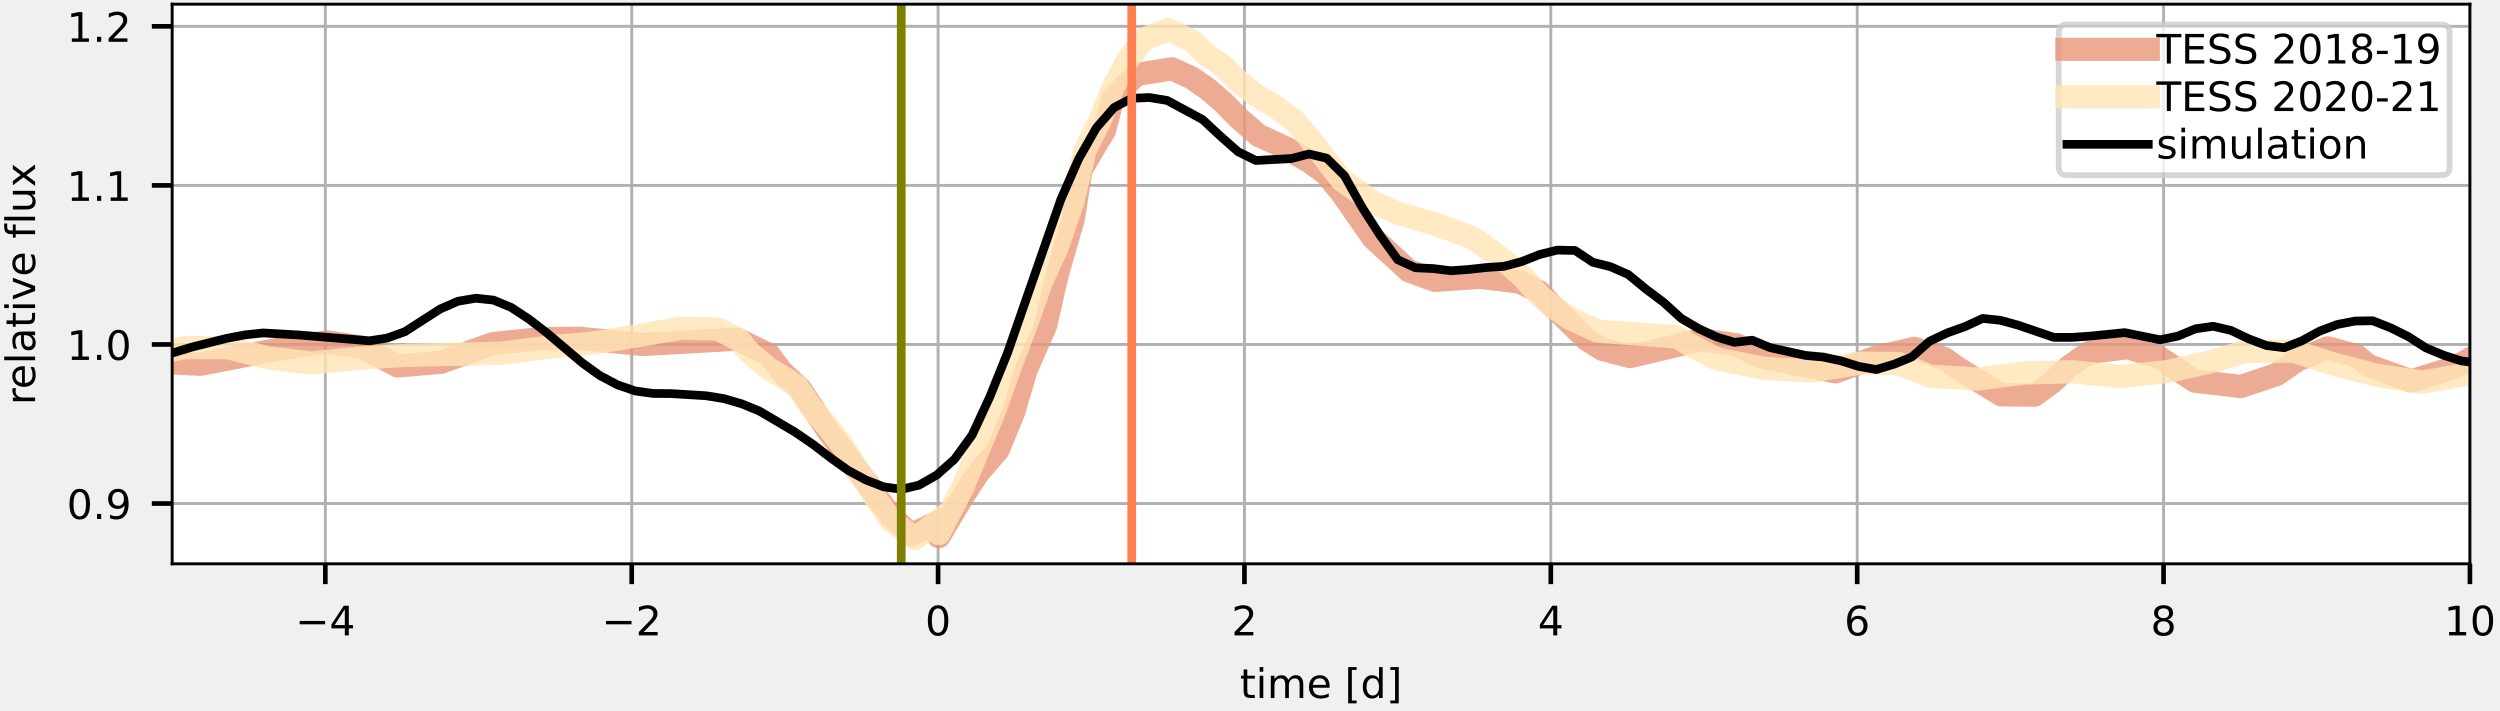
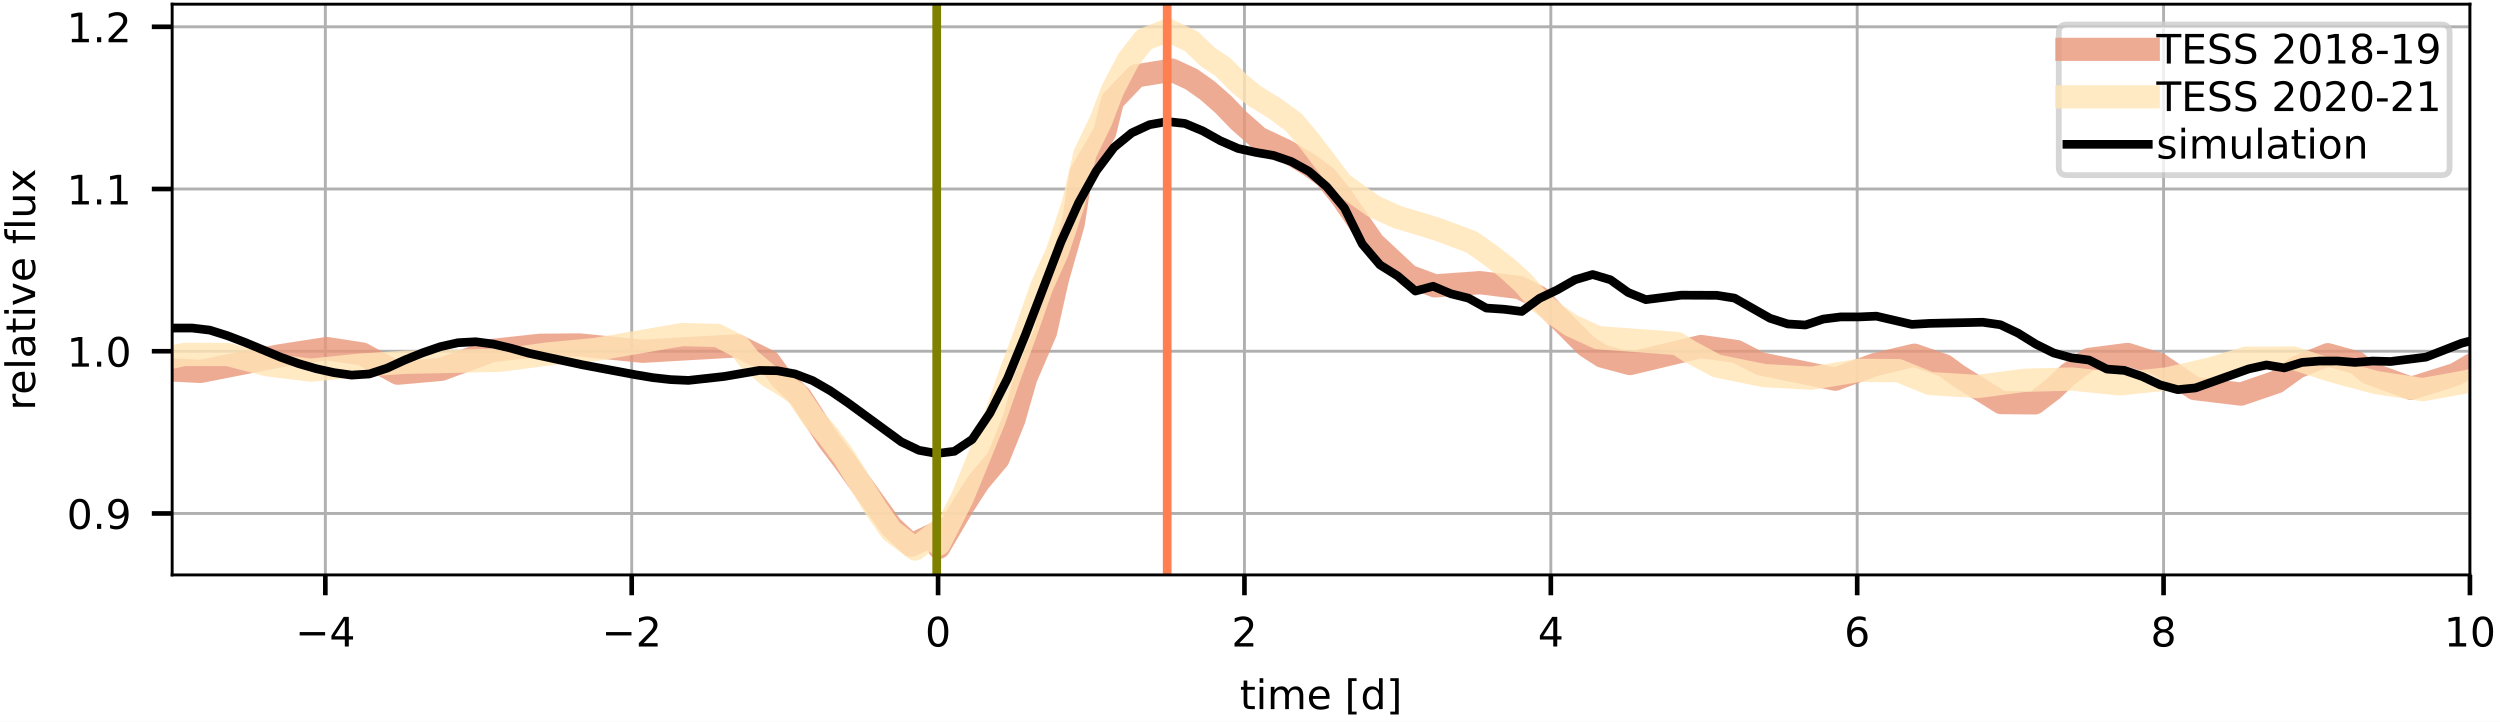
- <svg xmlns="http://www.w3.org/2000/svg" xmlns:xlink="http://www.w3.org/1999/xlink" width="430.234pt" height="122.296pt" viewBox="0 0 430.234 122.296" version="1.1">
+ <svg xmlns="http://www.w3.org/2000/svg" xmlns:xlink="http://www.w3.org/1999/xlink" width="430.234pt" height="124.21pt" viewBox="0 0 430.234 124.21" version="1.1">
  <defs>
    <style type="text/css">*{stroke-linejoin: round; stroke-linecap: butt}</style>
  </defs>
  <g id="figure_1">
    <g id="patch_1">
-       <path d="M 0 122.296  L 430.234 122.296  L 430.234 0  L 0 0  L 0 122.296  z " style="fill: none" />
+       <path d="M 0 124.21  L 430.234 124.21  L 430.234 0  L 0 0  z " style="fill: #ffffff" />
    </g>
    <g id="axes_1">
      <g id="patch_2">
-         <path d="M 29.627 97.027  L 425.06 97.027  L 425.06 0.72  L 29.627 0.72  z " style="fill: #ffffff" />
+         <path d="M 29.627 98.94  L 425.06 98.94  L 425.06 0.72  L 29.627 0.72  z " style="fill: #ffffff" />
      </g>
      <g id="matplotlib.axis_1">
        <g id="xtick_1">
          <g id="line2d_1">
-             <path d="M 55.989 97.027  L 55.989 0.72  " clip-path="url(#pa083cf93aa)" style="fill: none; stroke: #b0b0b0; stroke-width: 0.5; stroke-linecap: square" />
+             <path d="M 55.989 98.94  L 55.989 0.72  " clip-path="url(#pced0605ff4)" style="fill: none; stroke: #b0b0b0; stroke-width: 0.5; stroke-linecap: square" />
          </g>
          <g id="line2d_2">
            <defs>
-               <path id="m43f99564e6" d="M 0 0  L 0 3.5  " style="stroke: #000000; stroke-width: 0.8" />
-             </defs>
-             <g>
-               <use xlink:href="#m43f99564e6" x="55.989" y="97.027" style="stroke: #000000; stroke-width: 0.8" />
+               <path id="mf1e0aa4575" d="M 0 0  L 0 3.5  " style="stroke: #000000; stroke-width: 0.8" />
+             </defs>
+             <g>
+               <use xlink:href="#mf1e0aa4575" x="55.989" y="98.94" style="stroke: #000000; stroke-width: 0.8" />
            </g>
          </g>
          <g id="text_1">
-             <g transform="translate(50.82931 109.346) scale(0.07 -0.07)">
+             <g transform="translate(50.82931 111.2594) scale(0.07 -0.07)">
              <defs>
                <path id="DejaVuSans-2212" d="M 678 2272  L 4684 2272  L 4684 1741  L 678 1741  L 678 2272  z " transform="scale(0.015625)" />
                <path id="DejaVuSans-34" d="M 2419 4116  L 825 1625  L 2419 1625  L 2419 4116  z M 2253 4666  L 3047 4666  L 3047 1625  L 3713 1625  L 3713 1100  L 3047 1100  L 3047 0  L 2419 0  L 2419 1100  L 313 1100  L 313 1709  L 2253 4666  z " transform="scale(0.015625)" />
              </defs>
              <use xlink:href="#DejaVuSans-2212" />
              <use xlink:href="#DejaVuSans-34" x="83.789" />
            </g>
          </g>
        </g>
        <g id="xtick_2">
          <g id="line2d_3">
-             <path d="M 108.713 97.027  L 108.713 0.72  " clip-path="url(#pa083cf93aa)" style="fill: none; stroke: #b0b0b0; stroke-width: 0.5; stroke-linecap: square" />
+             <path d="M 108.713 98.94  L 108.713 0.72  " clip-path="url(#pced0605ff4)" style="fill: none; stroke: #b0b0b0; stroke-width: 0.5; stroke-linecap: square" />
          </g>
          <g id="line2d_4">
            <g>
-               <use xlink:href="#m43f99564e6" x="108.713" y="97.027" style="stroke: #000000; stroke-width: 0.8" />
+               <use xlink:href="#mf1e0aa4575" x="108.713" y="98.94" style="stroke: #000000; stroke-width: 0.8" />
            </g>
          </g>
          <g id="text_2">
-             <g transform="translate(103.5537 109.346) scale(0.07 -0.07)">
+             <g transform="translate(103.5537 111.2594) scale(0.07 -0.07)">
              <defs>
                <path id="DejaVuSans-32" d="M 1228 531  L 3431 531  L 3431 0  L 469 0  L 469 531  Q 828 903 1448 1529  Q 2069 2156 2228 2338  Q 2531 2678 2651 2914  Q 2772 3150 2772 3378  Q 2772 3750 2511 3984  Q 2250 4219 1831 4219  Q 1534 4219 1204 4116  Q 875 4013 500 3803  L 500 4441  Q 881 4594 1212 4672  Q 1544 4750 1819 4750  Q 2544 4750 2975 4387  Q 3406 4025 3406 3419  Q 3406 3131 3298 2873  Q 3191 2616 2906 2266  Q 2828 2175 2409 1742  Q 1991 1309 1228 531  z " transform="scale(0.015625)" />
              </defs>
              <use xlink:href="#DejaVuSans-2212" />
              <use xlink:href="#DejaVuSans-32" x="83.789" />
            </g>
          </g>
        </g>
        <g id="xtick_3">
          <g id="line2d_5">
-             <path d="M 161.438 97.027  L 161.438 0.72  " clip-path="url(#pa083cf93aa)" style="fill: none; stroke: #b0b0b0; stroke-width: 0.5; stroke-linecap: square" />
+             <path d="M 161.438 98.94  L 161.438 0.72  " clip-path="url(#pced0605ff4)" style="fill: none; stroke: #b0b0b0; stroke-width: 0.5; stroke-linecap: square" />
          </g>
          <g id="line2d_6">
            <g>
-               <use xlink:href="#m43f99564e6" x="161.438" y="97.027" style="stroke: #000000; stroke-width: 0.8" />
+               <use xlink:href="#mf1e0aa4575" x="161.438" y="98.94" style="stroke: #000000; stroke-width: 0.8" />
            </g>
          </g>
          <g id="text_3">
-             <g transform="translate(159.211 109.346) scale(0.07 -0.07)">
+             <g transform="translate(159.211 111.2594) scale(0.07 -0.07)">
              <defs>
                <path id="DejaVuSans-30" d="M 2034 4250  Q 1547 4250 1301 3770  Q 1056 3291 1056 2328  Q 1056 1369 1301 889  Q 1547 409 2034 409  Q 2525 409 2770 889  Q 3016 1369 3016 2328  Q 3016 3291 2770 3770  Q 2525 4250 2034 4250  z M 2034 4750  Q 2819 4750 3233 4129  Q 3647 3509 3647 2328  Q 3647 1150 3233 529  Q 2819 -91 2034 -91  Q 1250 -91 836 529  Q 422 1150 422 2328  Q 422 3509 836 4129  Q 1250 4750 2034 4750  z " transform="scale(0.015625)" />
              </defs>
              <use xlink:href="#DejaVuSans-30" />
            </g>
          </g>
        </g>
        <g id="xtick_4">
          <g id="line2d_7">
-             <path d="M 214.162 97.027  L 214.162 0.72  " clip-path="url(#pa083cf93aa)" style="fill: none; stroke: #b0b0b0; stroke-width: 0.5; stroke-linecap: square" />
+             <path d="M 214.162 98.94  L 214.162 0.72  " clip-path="url(#pced0605ff4)" style="fill: none; stroke: #b0b0b0; stroke-width: 0.5; stroke-linecap: square" />
          </g>
          <g id="line2d_8">
            <g>
-               <use xlink:href="#m43f99564e6" x="214.162" y="97.027" style="stroke: #000000; stroke-width: 0.8" />
+               <use xlink:href="#mf1e0aa4575" x="214.162" y="98.94" style="stroke: #000000; stroke-width: 0.8" />
            </g>
          </g>
          <g id="text_4">
-             <g transform="translate(211.9354 109.346) scale(0.07 -0.07)">
+             <g transform="translate(211.9354 111.2594) scale(0.07 -0.07)">
              <use xlink:href="#DejaVuSans-32" />
            </g>
          </g>
        </g>
        <g id="xtick_5">
          <g id="line2d_9">
-             <path d="M 266.887 97.027  L 266.887 0.72  " clip-path="url(#pa083cf93aa)" style="fill: none; stroke: #b0b0b0; stroke-width: 0.5; stroke-linecap: square" />
+             <path d="M 266.887 98.94  L 266.887 0.72  " clip-path="url(#pced0605ff4)" style="fill: none; stroke: #b0b0b0; stroke-width: 0.5; stroke-linecap: square" />
          </g>
          <g id="line2d_10">
            <g>
-               <use xlink:href="#m43f99564e6" x="266.887" y="97.027" style="stroke: #000000; stroke-width: 0.8" />
+               <use xlink:href="#mf1e0aa4575" x="266.887" y="98.94" style="stroke: #000000; stroke-width: 0.8" />
            </g>
          </g>
          <g id="text_5">
-             <g transform="translate(264.6598 109.346) scale(0.07 -0.07)">
+             <g transform="translate(264.6598 111.2594) scale(0.07 -0.07)">
              <use xlink:href="#DejaVuSans-34" />
            </g>
          </g>
        </g>
        <g id="xtick_6">
          <g id="line2d_11">
-             <path d="M 319.611 97.027  L 319.611 0.72  " clip-path="url(#pa083cf93aa)" style="fill: none; stroke: #b0b0b0; stroke-width: 0.5; stroke-linecap: square" />
+             <path d="M 319.611 98.94  L 319.611 0.72  " clip-path="url(#pced0605ff4)" style="fill: none; stroke: #b0b0b0; stroke-width: 0.5; stroke-linecap: square" />
          </g>
          <g id="line2d_12">
            <g>
-               <use xlink:href="#m43f99564e6" x="319.611" y="97.027" style="stroke: #000000; stroke-width: 0.8" />
+               <use xlink:href="#mf1e0aa4575" x="319.611" y="98.94" style="stroke: #000000; stroke-width: 0.8" />
            </g>
          </g>
          <g id="text_6">
-             <g transform="translate(317.3843 109.346) scale(0.07 -0.07)">
+             <g transform="translate(317.3843 111.2594) scale(0.07 -0.07)">
              <defs>
                <path id="DejaVuSans-36" d="M 2113 2584  Q 1688 2584 1439 2293  Q 1191 2003 1191 1497  Q 1191 994 1439 701  Q 1688 409 2113 409  Q 2538 409 2786 701  Q 3034 994 3034 1497  Q 3034 2003 2786 2293  Q 2538 2584 2113 2584  z M 3366 4563  L 3366 3988  Q 3128 4100 2886 4159  Q 2644 4219 2406 4219  Q 1781 4219 1451 3797  Q 1122 3375 1075 2522  Q 1259 2794 1537 2939  Q 1816 3084 2150 3084  Q 2853 3084 3261 2657  Q 3669 2231 3669 1497  Q 3669 778 3244 343  Q 2819 -91 2113 -91  Q 1303 -91 875 529  Q 447 1150 447 2328  Q 447 3434 972 4092  Q 1497 4750 2381 4750  Q 2619 4750 2861 4703  Q 3103 4656 3366 4563  z " transform="scale(0.015625)" />
              </defs>
              <use xlink:href="#DejaVuSans-36" />
            </g>
          </g>
        </g>
        <g id="xtick_7">
          <g id="line2d_13">
-             <path d="M 372.336 97.027  L 372.336 0.72  " clip-path="url(#pa083cf93aa)" style="fill: none; stroke: #b0b0b0; stroke-width: 0.5; stroke-linecap: square" />
+             <path d="M 372.336 98.94  L 372.336 0.72  " clip-path="url(#pced0605ff4)" style="fill: none; stroke: #b0b0b0; stroke-width: 0.5; stroke-linecap: square" />
          </g>
          <g id="line2d_14">
            <g>
-               <use xlink:href="#m43f99564e6" x="372.336" y="97.027" style="stroke: #000000; stroke-width: 0.8" />
+               <use xlink:href="#mf1e0aa4575" x="372.336" y="98.94" style="stroke: #000000; stroke-width: 0.8" />
            </g>
          </g>
          <g id="text_7">
-             <g transform="translate(370.1087 109.346) scale(0.07 -0.07)">
+             <g transform="translate(370.1087 111.2594) scale(0.07 -0.07)">
              <defs>
                <path id="DejaVuSans-38" d="M 2034 2216  Q 1584 2216 1326 1975  Q 1069 1734 1069 1313  Q 1069 891 1326 650  Q 1584 409 2034 409  Q 2484 409 2743 651  Q 3003 894 3003 1313  Q 3003 1734 2745 1975  Q 2488 2216 2034 2216  z M 1403 2484  Q 997 2584 770 2862  Q 544 3141 544 3541  Q 544 4100 942 4425  Q 1341 4750 2034 4750  Q 2731 4750 3128 4425  Q 3525 4100 3525 3541  Q 3525 3141 3298 2862  Q 3072 2584 2669 2484  Q 3125 2378 3379 2068  Q 3634 1759 3634 1313  Q 3634 634 3220 271  Q 2806 -91 2034 -91  Q 1263 -91 848 271  Q 434 634 434 1313  Q 434 1759 690 2068  Q 947 2378 1403 2484  z M 1172 3481  Q 1172 3119 1398 2916  Q 1625 2713 2034 2713  Q 2441 2713 2670 2916  Q 2900 3119 2900 3481  Q 2900 3844 2670 4047  Q 2441 4250 2034 4250  Q 1625 4250 1398 4047  Q 1172 3844 1172 3481  z " transform="scale(0.015625)" />
              </defs>
              <use xlink:href="#DejaVuSans-38" />
            </g>
          </g>
        </g>
        <g id="xtick_8">
          <g id="line2d_15">
-             <path d="M 425.06 97.027  L 425.06 0.72  " clip-path="url(#pa083cf93aa)" style="fill: none; stroke: #b0b0b0; stroke-width: 0.5; stroke-linecap: square" />
+             <path d="M 425.06 98.94  L 425.06 0.72  " clip-path="url(#pced0605ff4)" style="fill: none; stroke: #b0b0b0; stroke-width: 0.5; stroke-linecap: square" />
          </g>
          <g id="line2d_16">
            <g>
-               <use xlink:href="#m43f99564e6" x="425.06" y="97.027" style="stroke: #000000; stroke-width: 0.8" />
+               <use xlink:href="#mf1e0aa4575" x="425.06" y="98.94" style="stroke: #000000; stroke-width: 0.8" />
            </g>
          </g>
          <g id="text_8">
-             <g transform="translate(420.6062 109.346) scale(0.07 -0.07)">
+             <g transform="translate(420.6062 111.2594) scale(0.07 -0.07)">
              <defs>
                <path id="DejaVuSans-31" d="M 794 531  L 1825 531  L 1825 4091  L 703 3866  L 703 4441  L 1819 4666  L 2450 4666  L 2450 531  L 3481 531  L 3481 0  L 794 0  L 794 531  z " transform="scale(0.015625)" />
              </defs>
              <use xlink:href="#DejaVuSans-31" />
              <use xlink:href="#DejaVuSans-30" x="63.623" />
            </g>
          </g>
        </g>
        <g id="text_9">
-           <g transform="translate(213.3708 120.1207) scale(0.07 -0.07)">
+           <g transform="translate(213.3708 122.0341) scale(0.07 -0.07)">
            <defs>
              <path id="DejaVuSans-74" d="M 1172 4494  L 1172 3500  L 2356 3500  L 2356 3053  L 1172 3053  L 1172 1153  Q 1172 725 1289 603  Q 1406 481 1766 481  L 2356 481  L 2356 0  L 1766 0  Q 1100 0 847 248  Q 594 497 594 1153  L 594 3053  L 172 3053  L 172 3500  L 594 3500  L 594 4494  L 1172 4494  z " transform="scale(0.015625)" />
              <path id="DejaVuSans-69" d="M 603 3500  L 1178 3500  L 1178 0  L 603 0  L 603 3500  z M 603 4863  L 1178 4863  L 1178 4134  L 603 4134  L 603 4863  z " transform="scale(0.015625)" />
              <path id="DejaVuSans-6d" d="M 3328 2828  Q 3544 3216 3844 3400  Q 4144 3584 4550 3584  Q 5097 3584 5394 3201  Q 5691 2819 5691 2113  L 5691 0  L 5113 0  L 5113 2094  Q 5113 2597 4934 2840  Q 4756 3084 4391 3084  Q 3944 3084 3684 2787  Q 3425 2491 3425 1978  L 3425 0  L 2847 0  L 2847 2094  Q 2847 2600 2669 2842  Q 2491 3084 2119 3084  Q 1678 3084 1418 2786  Q 1159 2488 1159 1978  L 1159 0  L 581 0  L 581 3500  L 1159 3500  L 1159 2956  Q 1356 3278 1631 3431  Q 1906 3584 2284 3584  Q 2666 3584 2933 3390  Q 3200 3197 3328 2828  z " transform="scale(0.015625)" />
              <path id="DejaVuSans-65" d="M 3597 1894  L 3597 1613  L 953 1613  Q 991 1019 1311 708  Q 1631 397 2203 397  Q 2534 397 2845 478  Q 3156 559 3463 722  L 3463 178  Q 3153 47 2828 -22  Q 2503 -91 2169 -91  Q 1331 -91 842 396  Q 353 884 353 1716  Q 353 2575 817 3079  Q 1281 3584 2069 3584  Q 2775 3584 3186 3129  Q 3597 2675 3597 1894  z M 3022 2063  Q 3016 2534 2758 2815  Q 2500 3097 2075 3097  Q 1594 3097 1305 2825  Q 1016 2553 972 2059  L 3022 2063  z " transform="scale(0.015625)" />
              <path id="DejaVuSans-20" transform="scale(0.015625)" />
              <path id="DejaVuSans-5b" d="M 550 4863  L 1875 4863  L 1875 4416  L 1125 4416  L 1125 -397  L 1875 -397  L 1875 -844  L 550 -844  L 550 4863  z " transform="scale(0.015625)" />
              <path id="DejaVuSans-64" d="M 2906 2969  L 2906 4863  L 3481 4863  L 3481 0  L 2906 0  L 2906 525  Q 2725 213 2448 61  Q 2172 -91 1784 -91  Q 1150 -91 751 415  Q 353 922 353 1747  Q 353 2572 751 3078  Q 1150 3584 1784 3584  Q 2172 3584 2448 3432  Q 2725 3281 2906 2969  z M 947 1747  Q 947 1113 1208 752  Q 1469 391 1925 391  Q 2381 391 2643 752  Q 2906 1113 2906 1747  Q 2906 2381 2643 2742  Q 2381 3103 1925 3103  Q 1469 3103 1208 2742  Q 947 2381 947 1747  z " transform="scale(0.015625)" />
              <path id="DejaVuSans-5d" d="M 1947 4863  L 1947 -844  L 622 -844  L 622 -397  L 1369 -397  L 1369 4416  L 622 4416  L 622 4863  L 1947 4863  z " transform="scale(0.015625)" />
            </defs>
            <use xlink:href="#DejaVuSans-74" />
            <use xlink:href="#DejaVuSans-69" x="39.209" />
            <use xlink:href="#DejaVuSans-6d" x="66.992" />
            <use xlink:href="#DejaVuSans-65" x="164.404" />
            <use xlink:href="#DejaVuSans-20" x="225.928" />
            <use xlink:href="#DejaVuSans-5b" x="257.715" />
            <use xlink:href="#DejaVuSans-64" x="296.729" />
            <use xlink:href="#DejaVuSans-5d" x="360.205" />
          </g>
        </g>
      </g>
      <g id="matplotlib.axis_2">
        <g id="ytick_1">
          <g id="line2d_17">
-             <path d="M 29.627 86.653  L 425.06 86.653  " clip-path="url(#pa083cf93aa)" style="fill: none; stroke: #b0b0b0; stroke-width: 0.5; stroke-linecap: square" />
+             <path d="M 29.627 88.361  L 425.06 88.361  " clip-path="url(#pced0605ff4)" style="fill: none; stroke: #b0b0b0; stroke-width: 0.5; stroke-linecap: square" />
          </g>
          <g id="line2d_18">
            <defs>
-               <path id="m5608a34078" d="M 0 0  L -3.5 0  " style="stroke: #000000; stroke-width: 0.8" />
-             </defs>
-             <g>
-               <use xlink:href="#m5608a34078" x="29.627" y="86.653" style="stroke: #000000; stroke-width: 0.8" />
+               <path id="m58a4857eb2" d="M 0 0  L -3.5 0  " style="stroke: #000000; stroke-width: 0.8" />
+             </defs>
+             <g>
+               <use xlink:href="#m58a4857eb2" x="29.627" y="88.361" style="stroke: #000000; stroke-width: 0.8" />
            </g>
          </g>
          <g id="text_10">
-             <g transform="translate(11.49469 89.31275) scale(0.07 -0.07)">
+             <g transform="translate(11.49469 91.02003) scale(0.07 -0.07)">
              <defs>
                <path id="DejaVuSans-2e" d="M 684 794  L 1344 794  L 1344 0  L 684 0  L 684 794  z " transform="scale(0.015625)" />
                <path id="DejaVuSans-39" d="M 703 97  L 703 672  Q 941 559 1184 500  Q 1428 441 1663 441  Q 2288 441 2617 861  Q 2947 1281 2994 2138  Q 2813 1869 2534 1725  Q 2256 1581 1919 1581  Q 1219 1581 811 2004  Q 403 2428 403 3163  Q 403 3881 828 4315  Q 1253 4750 1959 4750  Q 2769 4750 3195 4129  Q 3622 3509 3622 2328  Q 3622 1225 3098 567  Q 2575 -91 1691 -91  Q 1453 -91 1209 -44  Q 966 3 703 97  z M 1959 2075  Q 2384 2075 2632 2365  Q 2881 2656 2881 3163  Q 2881 3666 2632 3958  Q 2384 4250 1959 4250  Q 1534 4250 1286 3958  Q 1038 3666 1038 3163  Q 1038 2656 1286 2365  Q 1534 2075 1959 2075  z " transform="scale(0.015625)" />
              </defs>
              <use xlink:href="#DejaVuSans-30" />
              <use xlink:href="#DejaVuSans-2e" x="63.623" />
              <use xlink:href="#DejaVuSans-39" x="95.41" />
            </g>
          </g>
        </g>
        <g id="ytick_2">
          <g id="line2d_19">
-             <path d="M 29.627 59.28  L 425.06 59.28  " clip-path="url(#pa083cf93aa)" style="fill: none; stroke: #b0b0b0; stroke-width: 0.5; stroke-linecap: square" />
+             <path d="M 29.627 60.444  L 425.06 60.444  " clip-path="url(#pced0605ff4)" style="fill: none; stroke: #b0b0b0; stroke-width: 0.5; stroke-linecap: square" />
          </g>
          <g id="line2d_20">
            <g>
-               <use xlink:href="#m5608a34078" x="29.627" y="59.28" style="stroke: #000000; stroke-width: 0.8" />
+               <use xlink:href="#m58a4857eb2" x="29.627" y="60.444" style="stroke: #000000; stroke-width: 0.8" />
            </g>
          </g>
          <g id="text_11">
-             <g transform="translate(11.49469 61.93958) scale(0.07 -0.07)">
+             <g transform="translate(11.49469 63.10303) scale(0.07 -0.07)">
              <use xlink:href="#DejaVuSans-31" />
              <use xlink:href="#DejaVuSans-2e" x="63.623" />
              <use xlink:href="#DejaVuSans-30" x="95.41" />
            </g>
          </g>
        </g>
        <g id="ytick_3">
          <g id="line2d_21">
-             <path d="M 29.627 31.907  L 425.06 31.907  " clip-path="url(#pa083cf93aa)" style="fill: none; stroke: #b0b0b0; stroke-width: 0.5; stroke-linecap: square" />
+             <path d="M 29.627 32.527  L 425.06 32.527  " clip-path="url(#pced0605ff4)" style="fill: none; stroke: #b0b0b0; stroke-width: 0.5; stroke-linecap: square" />
          </g>
          <g id="line2d_22">
            <g>
-               <use xlink:href="#m5608a34078" x="29.627" y="31.907" style="stroke: #000000; stroke-width: 0.8" />
+               <use xlink:href="#m58a4857eb2" x="29.627" y="32.527" style="stroke: #000000; stroke-width: 0.8" />
            </g>
          </g>
          <g id="text_12">
-             <g transform="translate(11.49469 34.56642) scale(0.07 -0.07)">
+             <g transform="translate(11.49469 35.18603) scale(0.07 -0.07)">
              <use xlink:href="#DejaVuSans-31" />
              <use xlink:href="#DejaVuSans-2e" x="63.623" />
              <use xlink:href="#DejaVuSans-31" x="95.41" />
            </g>
          </g>
        </g>
        <g id="ytick_4">
          <g id="line2d_23">
-             <path d="M 29.627 4.534  L 425.06 4.534  " clip-path="url(#pa083cf93aa)" style="fill: none; stroke: #b0b0b0; stroke-width: 0.5; stroke-linecap: square" />
+             <path d="M 29.627 4.61  L 425.06 4.61  " clip-path="url(#pced0605ff4)" style="fill: none; stroke: #b0b0b0; stroke-width: 0.5; stroke-linecap: square" />
          </g>
          <g id="line2d_24">
            <g>
-               <use xlink:href="#m5608a34078" x="29.627" y="4.534" style="stroke: #000000; stroke-width: 0.8" />
+               <use xlink:href="#m58a4857eb2" x="29.627" y="4.61" style="stroke: #000000; stroke-width: 0.8" />
            </g>
          </g>
          <g id="text_13">
-             <g transform="translate(11.49469 7.193251) scale(0.07 -0.07)">
+             <g transform="translate(11.49469 7.269022) scale(0.07 -0.07)">
              <use xlink:href="#DejaVuSans-31" />
              <use xlink:href="#DejaVuSans-2e" x="63.623" />
              <use xlink:href="#DejaVuSans-32" x="95.41" />
            </g>
          </g>
        </g>
        <g id="text_14">
-           <g transform="translate(6.038906 69.6805) rotate(-90) scale(0.07 -0.07)">
+           <g transform="translate(6.038906 70.63719) rotate(-90) scale(0.07 -0.07)">
            <defs>
              <path id="DejaVuSans-72" d="M 2631 2963  Q 2534 3019 2420 3045  Q 2306 3072 2169 3072  Q 1681 3072 1420 2755  Q 1159 2438 1159 1844  L 1159 0  L 581 0  L 581 3500  L 1159 3500  L 1159 2956  Q 1341 3275 1631 3429  Q 1922 3584 2338 3584  Q 2397 3584 2469 3576  Q 2541 3569 2628 3553  L 2631 2963  z " transform="scale(0.015625)" />
              <path id="DejaVuSans-6c" d="M 603 4863  L 1178 4863  L 1178 0  L 603 0  L 603 4863  z " transform="scale(0.015625)" />
              <path id="DejaVuSans-61" d="M 2194 1759  Q 1497 1759 1228 1600  Q 959 1441 959 1056  Q 959 750 1161 570  Q 1363 391 1709 391  Q 2188 391 2477 730  Q 2766 1069 2766 1631  L 2766 1759  L 2194 1759  z M 3341 1997  L 3341 0  L 2766 0  L 2766 531  Q 2569 213 2275 61  Q 1981 -91 1556 -91  Q 1019 -91 701 211  Q 384 513 384 1019  Q 384 1609 779 1909  Q 1175 2209 1959 2209  L 2766 2209  L 2766 2266  Q 2766 2663 2505 2880  Q 2244 3097 1772 3097  Q 1472 3097 1187 3025  Q 903 2953 641 2809  L 641 3341  Q 956 3463 1253 3523  Q 1550 3584 1831 3584  Q 2591 3584 2966 3190  Q 3341 2797 3341 1997  z " transform="scale(0.015625)" />
              <path id="DejaVuSans-76" d="M 191 3500  L 800 3500  L 1894 563  L 2988 3500  L 3597 3500  L 2284 0  L 1503 0  L 191 3500  z " transform="scale(0.015625)" />
              <path id="DejaVuSans-66" d="M 2375 4863  L 2375 4384  L 1825 4384  Q 1516 4384 1395 4259  Q 1275 4134 1275 3809  L 1275 3500  L 2222 3500  L 2222 3053  L 1275 3053  L 1275 0  L 697 0  L 697 3053  L 147 3053  L 147 3500  L 697 3500  L 697 3744  Q 697 4328 969 4595  Q 1241 4863 1831 4863  L 2375 4863  z " transform="scale(0.015625)" />
              <path id="DejaVuSans-75" d="M 544 1381  L 544 3500  L 1119 3500  L 1119 1403  Q 1119 906 1312 657  Q 1506 409 1894 409  Q 2359 409 2629 706  Q 2900 1003 2900 1516  L 2900 3500  L 3475 3500  L 3475 0  L 2900 0  L 2900 538  Q 2691 219 2414 64  Q 2138 -91 1772 -91  Q 1169 -91 856 284  Q 544 659 544 1381  z M 1991 3584  L 1991 3584  z " transform="scale(0.015625)" />
              <path id="DejaVuSans-78" d="M 3513 3500  L 2247 1797  L 3578 0  L 2900 0  L 1881 1375  L 863 0  L 184 0  L 1544 1831  L 300 3500  L 978 3500  L 1906 2253  L 2834 3500  L 3513 3500  z " transform="scale(0.015625)" />
            </defs>
            <use xlink:href="#DejaVuSans-72" />
            <use xlink:href="#DejaVuSans-65" x="38.863" />
            <use xlink:href="#DejaVuSans-6c" x="100.387" />
            <use xlink:href="#DejaVuSans-61" x="128.17" />
            <use xlink:href="#DejaVuSans-74" x="189.449" />
            <use xlink:href="#DejaVuSans-69" x="228.658" />
            <use xlink:href="#DejaVuSans-76" x="256.441" />
            <use xlink:href="#DejaVuSans-65" x="315.621" />
            <use xlink:href="#DejaVuSans-20" x="377.145" />
            <use xlink:href="#DejaVuSans-66" x="408.932" />
            <use xlink:href="#DejaVuSans-6c" x="444.137" />
            <use xlink:href="#DejaVuSans-75" x="471.92" />
            <use xlink:href="#DejaVuSans-78" x="535.299" />
          </g>
        </g>
      </g>
      <g id="line2d_25">
-         <path d="M -1 61.888  L 5.939 63.423  L 12.056 62.55  L 18.172 61.08  L 26.328 62.275  L 34.483 62.688  L 48.076 60.069  L 56.231 58.829  L 62.348 59.748  L 68.465 62.987  L 75.94 62.334  L 84.776 59.151  L 92.931 58.278  L 99.727 58.22  L 110.601 59.288  L 126.912 58.37  L 132.349 61.011  L 134.388 63.791  L 137.786 67.006  L 142.544 74.265  L 145.262 77.756  L 153.418 88.92  L 156.816 91.998  L 162.932 89.149  L 161.573 92.365  L 165.651 85.52  L 168.369 81.386  L 171.768 77.412  L 174.486 70.796  L 176.525 63.791  L 179.923 56.05  L 181.962 47.16  L 184.68 37.789  L 186.04 29.244  L 190.117 22.353  L 191.477 16.978  L 195.554 12.816  L 201.671 11.844  L 205.069 13.394  L 207.788 15.278  L 210.506 17.621  L 213.225 20.377  L 216.623 23.317  L 221.38 25.503  L 225.458 27.911  L 228.176 29.887  L 230.895 33.24  L 236.332 41.004  L 242.448 46.609  L 246.934 48.254  L 254.682 47.712  L 261.478 48.538  L 264.876 50.192  L 266.915 52.397  L 273.032 58.416  L 275.75 60.115  L 280.507 61.36  L 292.741 58.484  L 298.857 59.334  L 302.935 61.389  L 315.848 63.997  L 322.644 61.539  L 329.44 59.95  L 334.651 61.723  L 336.916 63.354  L 344.392 67.944  L 350.169 67.999  L 353.227 65.72  L 355.946 63.193  L 359.48 60.667  L 366.14 59.824  L 371.577 61.494  L 377.694 65.582  L 385.655 66.514  L 391.83 64.443  L 395.364 61.953  L 400.607 59.869  L 405.558 61.218  L 407.597 62.918  L 414.937 65.545  L 422.549 63.203  L 425.947 61.252  L 431.234 59.705  L 431.234 59.705  " clip-path="url(#pa083cf93aa)" style="fill: none; stroke: #e9967a; stroke-opacity: 0.8; stroke-width: 4; stroke-linecap: square" />
+         <path d="M -1 63.103  L 5.939 64.669  L 12.056 63.779  L 18.172 62.279  L 26.328 63.497  L 34.483 63.919  L 48.076 61.249  L 56.231 59.984  L 62.348 60.921  L 68.465 64.224  L 75.94 63.558  L 84.776 60.311  L 92.931 59.421  L 99.727 59.363  L 110.601 60.452  L 126.912 59.515  L 132.349 62.209  L 134.388 65.044  L 137.786 68.323  L 142.544 75.726  L 145.262 79.287  L 153.418 90.672  L 156.816 93.811  L 162.932 90.906  L 161.573 94.186  L 165.651 87.205  L 168.369 82.988  L 171.768 78.935  L 174.486 72.189  L 176.525 65.044  L 179.923 57.149  L 181.962 48.083  L 184.68 38.525  L 186.04 29.81  L 190.117 22.782  L 191.477 17.301  L 195.554 13.056  L 201.671 12.065  L 205.069 13.646  L 207.788 15.567  L 210.506 17.957  L 213.225 20.768  L 216.623 23.766  L 221.38 25.996  L 225.458 28.452  L 228.176 30.466  L 230.895 33.887  L 236.332 41.805  L 242.448 47.521  L 246.934 49.198  L 254.682 48.645  L 261.478 49.489  L 264.876 51.175  L 266.915 53.424  L 273.032 59.562  L 275.75 61.295  L 280.507 62.565  L 292.741 59.632  L 298.857 60.499  L 302.935 62.594  L 315.848 65.254  L 322.644 62.748  L 329.44 61.127  L 334.651 62.935  L 336.916 64.599  L 344.392 69.279  L 350.169 69.335  L 353.227 67.011  L 355.946 64.435  L 359.48 61.858  L 366.14 60.998  L 371.577 62.701  L 377.694 66.871  L 385.655 67.821  L 391.83 65.709  L 395.364 63.169  L 400.607 61.044  L 405.558 62.42  L 407.597 64.153  L 414.937 66.833  L 422.549 64.444  L 425.947 62.455  L 431.234 60.877  L 431.234 60.877  " clip-path="url(#pced0605ff4)" style="fill: none; stroke: #e9967a; stroke-opacity: 0.8; stroke-width: 4; stroke-linecap: square" />
      </g>
      <g id="line2d_26">
-         <path d="M -1 62.596  L -0.177 62.431  L 7.298 61.517  L 15.454 61.723  L 23.609 61.517  L 31.765 59.817  L 39.241 59.84  L 46.037 61.571  L 53.513 62.481  L 61.668 61.654  L 69.824 61.149  L 86.135 60.804  L 94.29 59.748  L 102.446 58.99  L 117.398 56.463  L 123.514 56.624  L 127.252 58.53  L 128.951 60.667  L 132.349 63.492  L 134.388 64.663  L 137.107 66.455  L 139.825 70.406  L 142.544 73.53  L 145.262 77.113  L 150.699 85.796  L 153.418 89.609  L 157.495 92.649  L 162.932 88.506  L 161.573 91.814  L 165.651 83.912  L 171.088 70.865  L 173.806 63.239  L 176.525 56.073  L 179.243 48.447  L 181.962 42.474  L 184.68 34.481  L 186.719 25.936  L 189.438 20.423  L 191.477 15.186  L 194.195 10.087  L 196.914 6.687  L 200.991 5.098  L 205.069 7.009  L 207.788 9.581  L 210.506 11.373  L 213.225 14.083  L 215.943 16.243  L 219.341 18.287  L 222.739 20.745  L 225.458 23.961  L 230.895 30.989  L 236.332 34.802  L 240.41 36.631  L 247.206 38.643  L 253.322 40.883  L 256.721 43.255  L 259.439 45.323  L 262.158 47.757  L 264.876 50.835  L 267.595 53.041  L 270.313 54.878  L 274.973 56.985  L 288.663 57.979  L 290.702 59.288  L 295.459 61.769  L 303.615 63.4  L 311.77 63.836  L 319.926 62.504  L 326.722 62.562  L 332.159 64.732  L 340.314 65.238  L 348.47 64.181  L 356.625 63.974  L 364.781 64.801  L 372.936 63.951  L 380.412 62.265  L 386.529 60.46  L 394.684 60.437  L 401.189 62.537  L 408.956 64.575  L 416.918 65.766  L 423.908 64.526  L 431.234 63.018  L 431.234 63.018  " clip-path="url(#pa083cf93aa)" style="fill: none; stroke: #ffe4b5; stroke-opacity: 0.8; stroke-width: 4; stroke-linecap: square" />
+         <path d="M -1 63.825  L -0.177 63.657  L 7.298 62.724  L 15.454 62.935  L 23.609 62.724  L 31.765 60.991  L 39.241 61.014  L 46.037 62.78  L 53.513 63.708  L 61.668 62.865  L 69.824 62.35  L 86.135 61.998  L 94.29 60.921  L 102.446 60.147  L 117.398 57.571  L 123.514 57.735  L 127.252 59.679  L 128.951 61.858  L 132.349 64.739  L 134.388 65.934  L 137.107 67.761  L 139.825 71.79  L 142.544 74.976  L 145.262 78.631  L 150.699 87.486  L 153.418 91.375  L 157.495 94.476  L 162.932 90.25  L 161.573 93.624  L 165.651 85.565  L 171.088 72.259  L 173.806 64.481  L 176.525 57.172  L 179.243 49.395  L 181.962 43.304  L 184.68 35.152  L 186.719 26.437  L 189.438 20.815  L 191.477 15.473  L 194.195 10.273  L 196.914 6.806  L 200.991 5.185  L 205.069 7.134  L 207.788 9.757  L 210.506 11.585  L 213.225 14.349  L 215.943 16.551  L 219.341 18.636  L 222.739 21.143  L 225.458 24.422  L 230.895 31.591  L 236.332 35.48  L 240.41 37.344  L 247.206 39.396  L 253.322 41.68  L 256.721 44.1  L 259.439 46.209  L 262.158 48.692  L 264.876 51.831  L 267.595 54.08  L 270.313 55.954  L 274.973 58.103  L 288.663 59.117  L 290.702 60.452  L 295.459 62.982  L 303.615 64.645  L 311.77 65.09  L 319.926 63.732  L 326.722 63.79  L 332.159 66.004  L 340.314 66.519  L 348.47 65.442  L 356.625 65.231  L 364.781 66.074  L 372.936 65.208  L 380.412 63.488  L 386.529 61.647  L 394.684 61.623  L 401.189 63.765  L 408.956 65.844  L 416.918 67.058  L 423.908 65.793  L 431.234 64.255  L 431.234 64.255  " clip-path="url(#pced0605ff4)" style="fill: none; stroke: #ffe4b5; stroke-opacity: 0.8; stroke-width: 4; stroke-linecap: square" />
      </g>
      <g id="line2d_27">
-         <path d="M -1 64.354  L -0.516 64.649  L 2.534 66.205  L 5.596 67.116  L 8.646 67.195  L 11.696 66.468  L 17.796 63.486  L 20.839 62.246  L 23.896 61.654  L 26.945 61.298  L 29.995 60.652  L 33.045 59.726  L 39.158 58.194  L 42.208 57.624  L 45.256 57.296  L 51.355 57.643  L 63.566 58.649  L 66.616 58.185  L 69.666 57.091  L 75.766 53.168  L 78.817 51.843  L 81.867 51.324  L 84.917 51.644  L 87.967 52.902  L 91.018 54.908  L 94.08 57.258  L 100.18 62.433  L 103.23 64.627  L 106.28 66.237  L 109.33 67.283  L 112.379 67.713  L 115.429 67.732  L 121.528 68.107  L 124.592 68.606  L 127.643 69.492  L 130.693 70.745  L 136.797 74.349  L 139.848 76.43  L 142.9 78.766  L 145.938 80.942  L 148.99 82.585  L 152.043 83.774  L 155.096 84.211  L 158.149 83.493  L 161.201 81.751  L 164.254 79.045  L 167.305 74.852  L 170.357 68.259  L 173.408 60.677  L 182.562 34.339  L 185.613 27.378  L 188.664 22.014  L 191.715 18.511  L 194.765 16.915  L 197.817 16.787  L 200.866 17.29  L 206.966 20.581  L 210.015 23.424  L 213.065 26.109  L 216.127 27.62  L 222.226 27.285  L 225.275 26.503  L 228.323 27.227  L 231.372 30.241  L 234.434 35.725  L 237.483 40.471  L 240.533 44.693  L 243.582 46.083  L 246.639 46.216  L 249.683 46.592  L 252.732 46.374  L 255.785 46.039  L 258.834 45.832  L 261.889 45.013  L 264.938 43.804  L 267.992 43.039  L 271.046 43.104  L 274.089 45.125  L 277.145 45.895  L 280.192 47.236  L 283.242 49.739  L 286.297 52.03  L 289.346 54.806  L 292.408 56.59  L 295.457 58.012  L 298.504 58.915  L 301.553 58.546  L 304.602 59.818  L 310.711 61.164  L 313.761 61.446  L 316.81 62.094  L 319.859 63.053  L 322.908 63.594  L 325.97 62.674  L 329.021 61.424  L 332.071 58.725  L 335.12 57.289  L 338.168 56.203  L 341.217 54.801  L 344.266 55.121  L 347.328 55.967  L 353.424 58.052  L 356.473 58.063  L 359.522 57.862  L 365.633 57.244  L 371.731 58.474  L 374.781 57.851  L 377.83 56.588  L 380.88 56.149  L 383.942 56.868  L 386.991 58.312  L 390.041 59.465  L 393.096 59.846  L 396.145 58.649  L 399.194 56.981  L 402.243 55.839  L 405.292 55.247  L 408.341 55.204  L 411.403 56.415  L 414.45 57.919  L 417.499 59.877  L 420.548 61.137  L 423.597 62.111  L 426.66 62.513  L 431.234 62.852  L 431.234 62.852  " clip-path="url(#pa083cf93aa)" style="fill: none; stroke: #000000; stroke-width: 1.5; stroke-linecap: square" />
+         <path d="M -1 62.453  L 2.534 62.835  L 5.596 63.039  L 8.646 63.044  L 11.696 62.75  L 14.746 61.981  L 17.796 60.888  L 23.896 57.981  L 26.945 56.88  L 29.995 56.454  L 33.045 56.449  L 36.108 56.815  L 39.158 57.774  L 42.208 58.941  L 48.306 61.478  L 51.355 62.565  L 54.405 63.449  L 57.454 64.125  L 60.516 64.555  L 63.566 64.357  L 66.616 63.357  L 69.666 61.952  L 72.716 60.72  L 75.766 59.666  L 78.817 58.98  L 81.867 58.814  L 84.917 59.214  L 87.967 59.933  L 91.018 60.793  L 100.18 62.77  L 109.33 64.486  L 112.379 64.994  L 115.429 65.33  L 118.478 65.464  L 124.592 64.792  L 130.693 63.749  L 133.744 63.796  L 136.797 64.345  L 139.848 65.5  L 142.9 67.255  L 145.938 69.334  L 155.096 76.034  L 158.149 77.493  L 161.201 78.039  L 164.254 77.664  L 167.305 75.616  L 170.357 71.098  L 173.408 65.093  L 176.459 57.638  L 182.562 41.693  L 185.613 34.92  L 188.664 29.419  L 191.715 25.364  L 194.765 22.872  L 197.817 21.464  L 200.866 20.916  L 203.916 21.249  L 206.966 22.52  L 210.015 24.22  L 213.065 25.552  L 216.127 26.231  L 219.176 26.755  L 222.226 27.806  L 225.275 29.488  L 228.323 32.144  L 231.372 35.801  L 234.434 41.996  L 237.483 45.586  L 240.533 47.491  L 243.582 50.085  L 246.639 49.267  L 249.683 50.553  L 252.732 51.317  L 255.785 53.014  L 258.834 53.218  L 261.889 53.6  L 264.938 51.347  L 267.992 49.89  L 271.046 48.147  L 274.089 47.244  L 277.145 48.149  L 280.192 50.33  L 283.242 51.565  L 289.346 50.795  L 295.457 50.823  L 298.504 51.303  L 304.602 54.769  L 307.664 55.752  L 310.711 55.93  L 313.761 54.912  L 316.81 54.532  L 319.859 54.542  L 322.908 54.409  L 329.021 55.827  L 332.071 55.653  L 341.217 55.457  L 344.266 55.889  L 347.328 57.347  L 350.376 59.237  L 353.424 60.747  L 356.473 61.574  L 359.522 61.966  L 362.584 63.517  L 365.633 63.747  L 368.683 64.798  L 371.731 66.23  L 374.781 67.061  L 377.83 66.758  L 386.991 63.487  L 390.041 62.806  L 393.096 63.311  L 396.145 62.373  L 399.194 62.131  L 402.243 62.126  L 405.292 62.371  L 408.341 62.13  L 411.403 62.214  L 417.499 61.46  L 423.597 59.078  L 426.66 58.263  L 431.234 58.154  L 431.234 58.154  " clip-path="url(#pced0605ff4)" style="fill: none; stroke: #000000; stroke-width: 1.5; stroke-linecap: square" />
      </g>
      <g id="line2d_28">
-         <path d="M 155.096 97.027  L 155.096 0.72  " clip-path="url(#pa083cf93aa)" style="fill: none; stroke: #808000; stroke-width: 1.5; stroke-linecap: square" />
+         <path d="M 161.201 98.94  L 161.201 0.72  " clip-path="url(#pced0605ff4)" style="fill: none; stroke: #808000; stroke-width: 1.5; stroke-linecap: square" />
      </g>
      <g id="line2d_29">
-         <path d="M 194.765 97.027  L 194.765 0.72  " clip-path="url(#pa083cf93aa)" style="fill: none; stroke: #ff7f50; stroke-width: 1.5; stroke-linecap: square" />
+         <path d="M 200.866 98.94  L 200.866 0.72  " clip-path="url(#pced0605ff4)" style="fill: none; stroke: #ff7f50; stroke-width: 1.5; stroke-linecap: square" />
      </g>
      <g id="patch_3">
-         <path d="M 29.627 97.027  L 29.627 0.72  " style="fill: none; stroke: #000000; stroke-width: 0.5; stroke-linejoin: miter; stroke-linecap: square" />
+         <path d="M 29.627 98.94  L 29.627 0.72  " style="fill: none; stroke: #000000; stroke-width: 0.5; stroke-linejoin: miter; stroke-linecap: square" />
      </g>
      <g id="patch_4">
-         <path d="M 425.06 97.027  L 425.06 0.72  " style="fill: none; stroke: #000000; stroke-width: 0.5; stroke-linejoin: miter; stroke-linecap: square" />
+         <path d="M 425.06 98.94  L 425.06 0.72  " style="fill: none; stroke: #000000; stroke-width: 0.5; stroke-linejoin: miter; stroke-linecap: square" />
      </g>
      <g id="patch_5">
-         <path d="M 29.627 97.027  L 425.06 97.027  " style="fill: none; stroke: #000000; stroke-width: 0.5; stroke-linejoin: miter; stroke-linecap: square" />
+         <path d="M 29.627 98.94  L 425.06 98.94  " style="fill: none; stroke: #000000; stroke-width: 0.5; stroke-linejoin: miter; stroke-linecap: square" />
      </g>
      <g id="patch_6">
        <path d="M 29.627 0.72  L 425.06 0.72  " style="fill: none; stroke: #000000; stroke-width: 0.5; stroke-linejoin: miter; stroke-linecap: square" />
      </g>
      <g id="legend_1">
        <g id="patch_7">
          <path d="M 355.701 30.144  L 420.16 30.144  Q 421.56 30.144 421.56 28.744  L 421.56 5.62  Q 421.56 4.22 420.16 4.22  L 355.701 4.22  Q 354.301 4.22 354.301 5.62  L 354.301 28.744  Q 354.301 30.144 355.701 30.144  z " style="fill: #ffffff; opacity: 0.8; stroke: #cccccc; stroke-linejoin: miter" />
        </g>
        <g id="line2d_30">
          <path d="M 355.701 8.489  L 362.701 8.489  L 369.701 8.489  " style="fill: none; stroke: #e9967a; stroke-opacity: 0.8; stroke-width: 4; stroke-linecap: square" />
        </g>
        <g id="text_15">
          <g transform="translate(371.1009 10.93891) scale(0.07 -0.07)">
            <defs>
              <path id="DejaVuSans-54" d="M -19 4666  L 3928 4666  L 3928 4134  L 2272 4134  L 2272 0  L 1638 0  L 1638 4134  L -19 4134  L -19 4666  z " transform="scale(0.015625)" />
              <path id="DejaVuSans-45" d="M 628 4666  L 3578 4666  L 3578 4134  L 1259 4134  L 1259 2753  L 3481 2753  L 3481 2222  L 1259 2222  L 1259 531  L 3634 531  L 3634 0  L 628 0  L 628 4666  z " transform="scale(0.015625)" />
              <path id="DejaVuSans-53" d="M 3425 4513  L 3425 3897  Q 3066 4069 2747 4153  Q 2428 4238 2131 4238  Q 1616 4238 1336 4038  Q 1056 3838 1056 3469  Q 1056 3159 1242 3001  Q 1428 2844 1947 2747  L 2328 2669  Q 3034 2534 3370 2195  Q 3706 1856 3706 1288  Q 3706 609 3251 259  Q 2797 -91 1919 -91  Q 1588 -91 1214 -16  Q 841 59 441 206  L 441 856  Q 825 641 1194 531  Q 1563 422 1919 422  Q 2459 422 2753 634  Q 3047 847 3047 1241  Q 3047 1584 2836 1778  Q 2625 1972 2144 2069  L 1759 2144  Q 1053 2284 737 2584  Q 422 2884 422 3419  Q 422 4038 858 4394  Q 1294 4750 2059 4750  Q 2388 4750 2728 4690  Q 3069 4631 3425 4513  z " transform="scale(0.015625)" />
              <path id="DejaVuSans-2d" d="M 313 2009  L 1997 2009  L 1997 1497  L 313 1497  L 313 2009  z " transform="scale(0.015625)" />
            </defs>
            <use xlink:href="#DejaVuSans-54" />
            <use xlink:href="#DejaVuSans-45" x="61.084" />
            <use xlink:href="#DejaVuSans-53" x="124.268" />
            <use xlink:href="#DejaVuSans-53" x="187.744" />
            <use xlink:href="#DejaVuSans-20" x="251.221" />
            <use xlink:href="#DejaVuSans-32" x="283.008" />
            <use xlink:href="#DejaVuSans-30" x="346.631" />
            <use xlink:href="#DejaVuSans-31" x="410.254" />
            <use xlink:href="#DejaVuSans-38" x="473.877" />
            <use xlink:href="#DejaVuSans-2d" x="537.5" />
            <use xlink:href="#DejaVuSans-31" x="573.584" />
            <use xlink:href="#DejaVuSans-39" x="637.207" />
          </g>
        </g>
        <g id="line2d_31">
          <path d="M 355.701 16.664  L 362.701 16.664  L 369.701 16.664  " style="fill: none; stroke: #ffe4b5; stroke-opacity: 0.8; stroke-width: 4; stroke-linecap: square" />
        </g>
        <g id="text_16">
          <g transform="translate(371.1009 19.11359) scale(0.07 -0.07)">
            <use xlink:href="#DejaVuSans-54" />
            <use xlink:href="#DejaVuSans-45" x="61.084" />
            <use xlink:href="#DejaVuSans-53" x="124.268" />
            <use xlink:href="#DejaVuSans-53" x="187.744" />
            <use xlink:href="#DejaVuSans-20" x="251.221" />
            <use xlink:href="#DejaVuSans-32" x="283.008" />
            <use xlink:href="#DejaVuSans-30" x="346.631" />
            <use xlink:href="#DejaVuSans-32" x="410.254" />
            <use xlink:href="#DejaVuSans-30" x="473.877" />
            <use xlink:href="#DejaVuSans-2d" x="537.5" />
            <use xlink:href="#DejaVuSans-32" x="573.584" />
            <use xlink:href="#DejaVuSans-31" x="637.207" />
          </g>
        </g>
        <g id="line2d_32">
          <path d="M 355.701 24.838  L 362.701 24.838  L 369.701 24.838  " style="fill: none; stroke: #000000; stroke-width: 1.5; stroke-linecap: square" />
        </g>
        <g id="text_17">
          <g transform="translate(371.1009 27.28828) scale(0.07 -0.07)">
            <defs>
              <path id="DejaVuSans-73" d="M 2834 3397  L 2834 2853  Q 2591 2978 2328 3040  Q 2066 3103 1784 3103  Q 1356 3103 1142 2972  Q 928 2841 928 2578  Q 928 2378 1081 2264  Q 1234 2150 1697 2047  L 1894 2003  Q 2506 1872 2764 1633  Q 3022 1394 3022 966  Q 3022 478 2636 193  Q 2250 -91 1575 -91  Q 1294 -91 989 -36  Q 684 19 347 128  L 347 722  Q 666 556 975 473  Q 1284 391 1588 391  Q 1994 391 2212 530  Q 2431 669 2431 922  Q 2431 1156 2273 1281  Q 2116 1406 1581 1522  L 1381 1569  Q 847 1681 609 1914  Q 372 2147 372 2553  Q 372 3047 722 3315  Q 1072 3584 1716 3584  Q 2034 3584 2315 3537  Q 2597 3491 2834 3397  z " transform="scale(0.015625)" />
              <path id="DejaVuSans-6f" d="M 1959 3097  Q 1497 3097 1228 2736  Q 959 2375 959 1747  Q 959 1119 1226 758  Q 1494 397 1959 397  Q 2419 397 2687 759  Q 2956 1122 2956 1747  Q 2956 2369 2687 2733  Q 2419 3097 1959 3097  z M 1959 3584  Q 2709 3584 3137 3096  Q 3566 2609 3566 1747  Q 3566 888 3137 398  Q 2709 -91 1959 -91  Q 1206 -91 779 398  Q 353 888 353 1747  Q 353 2609 779 3096  Q 1206 3584 1959 3584  z " transform="scale(0.015625)" />
              <path id="DejaVuSans-6e" d="M 3513 2113  L 3513 0  L 2938 0  L 2938 2094  Q 2938 2591 2744 2837  Q 2550 3084 2163 3084  Q 1697 3084 1428 2787  Q 1159 2491 1159 1978  L 1159 0  L 581 0  L 581 3500  L 1159 3500  L 1159 2956  Q 1366 3272 1645 3428  Q 1925 3584 2291 3584  Q 2894 3584 3203 3211  Q 3513 2838 3513 2113  z " transform="scale(0.015625)" />
            </defs>
            <use xlink:href="#DejaVuSans-73" />
            <use xlink:href="#DejaVuSans-69" x="52.1" />
            <use xlink:href="#DejaVuSans-6d" x="79.883" />
            <use xlink:href="#DejaVuSans-75" x="177.295" />
            <use xlink:href="#DejaVuSans-6c" x="240.674" />
            <use xlink:href="#DejaVuSans-61" x="268.457" />
            <use xlink:href="#DejaVuSans-74" x="329.736" />
            <use xlink:href="#DejaVuSans-69" x="368.945" />
            <use xlink:href="#DejaVuSans-6f" x="396.729" />
            <use xlink:href="#DejaVuSans-6e" x="457.91" />
          </g>
        </g>
      </g>
    </g>
  </g>
  <defs>
-     <clipPath id="pa083cf93aa">
-       <rect x="29.627" y="0.72" width="395.433" height="96.307" />
+     <clipPath id="pced0605ff4">
+       <rect x="29.627" y="0.72" width="395.433" height="98.22" />
    </clipPath>
  </defs>
</svg>
